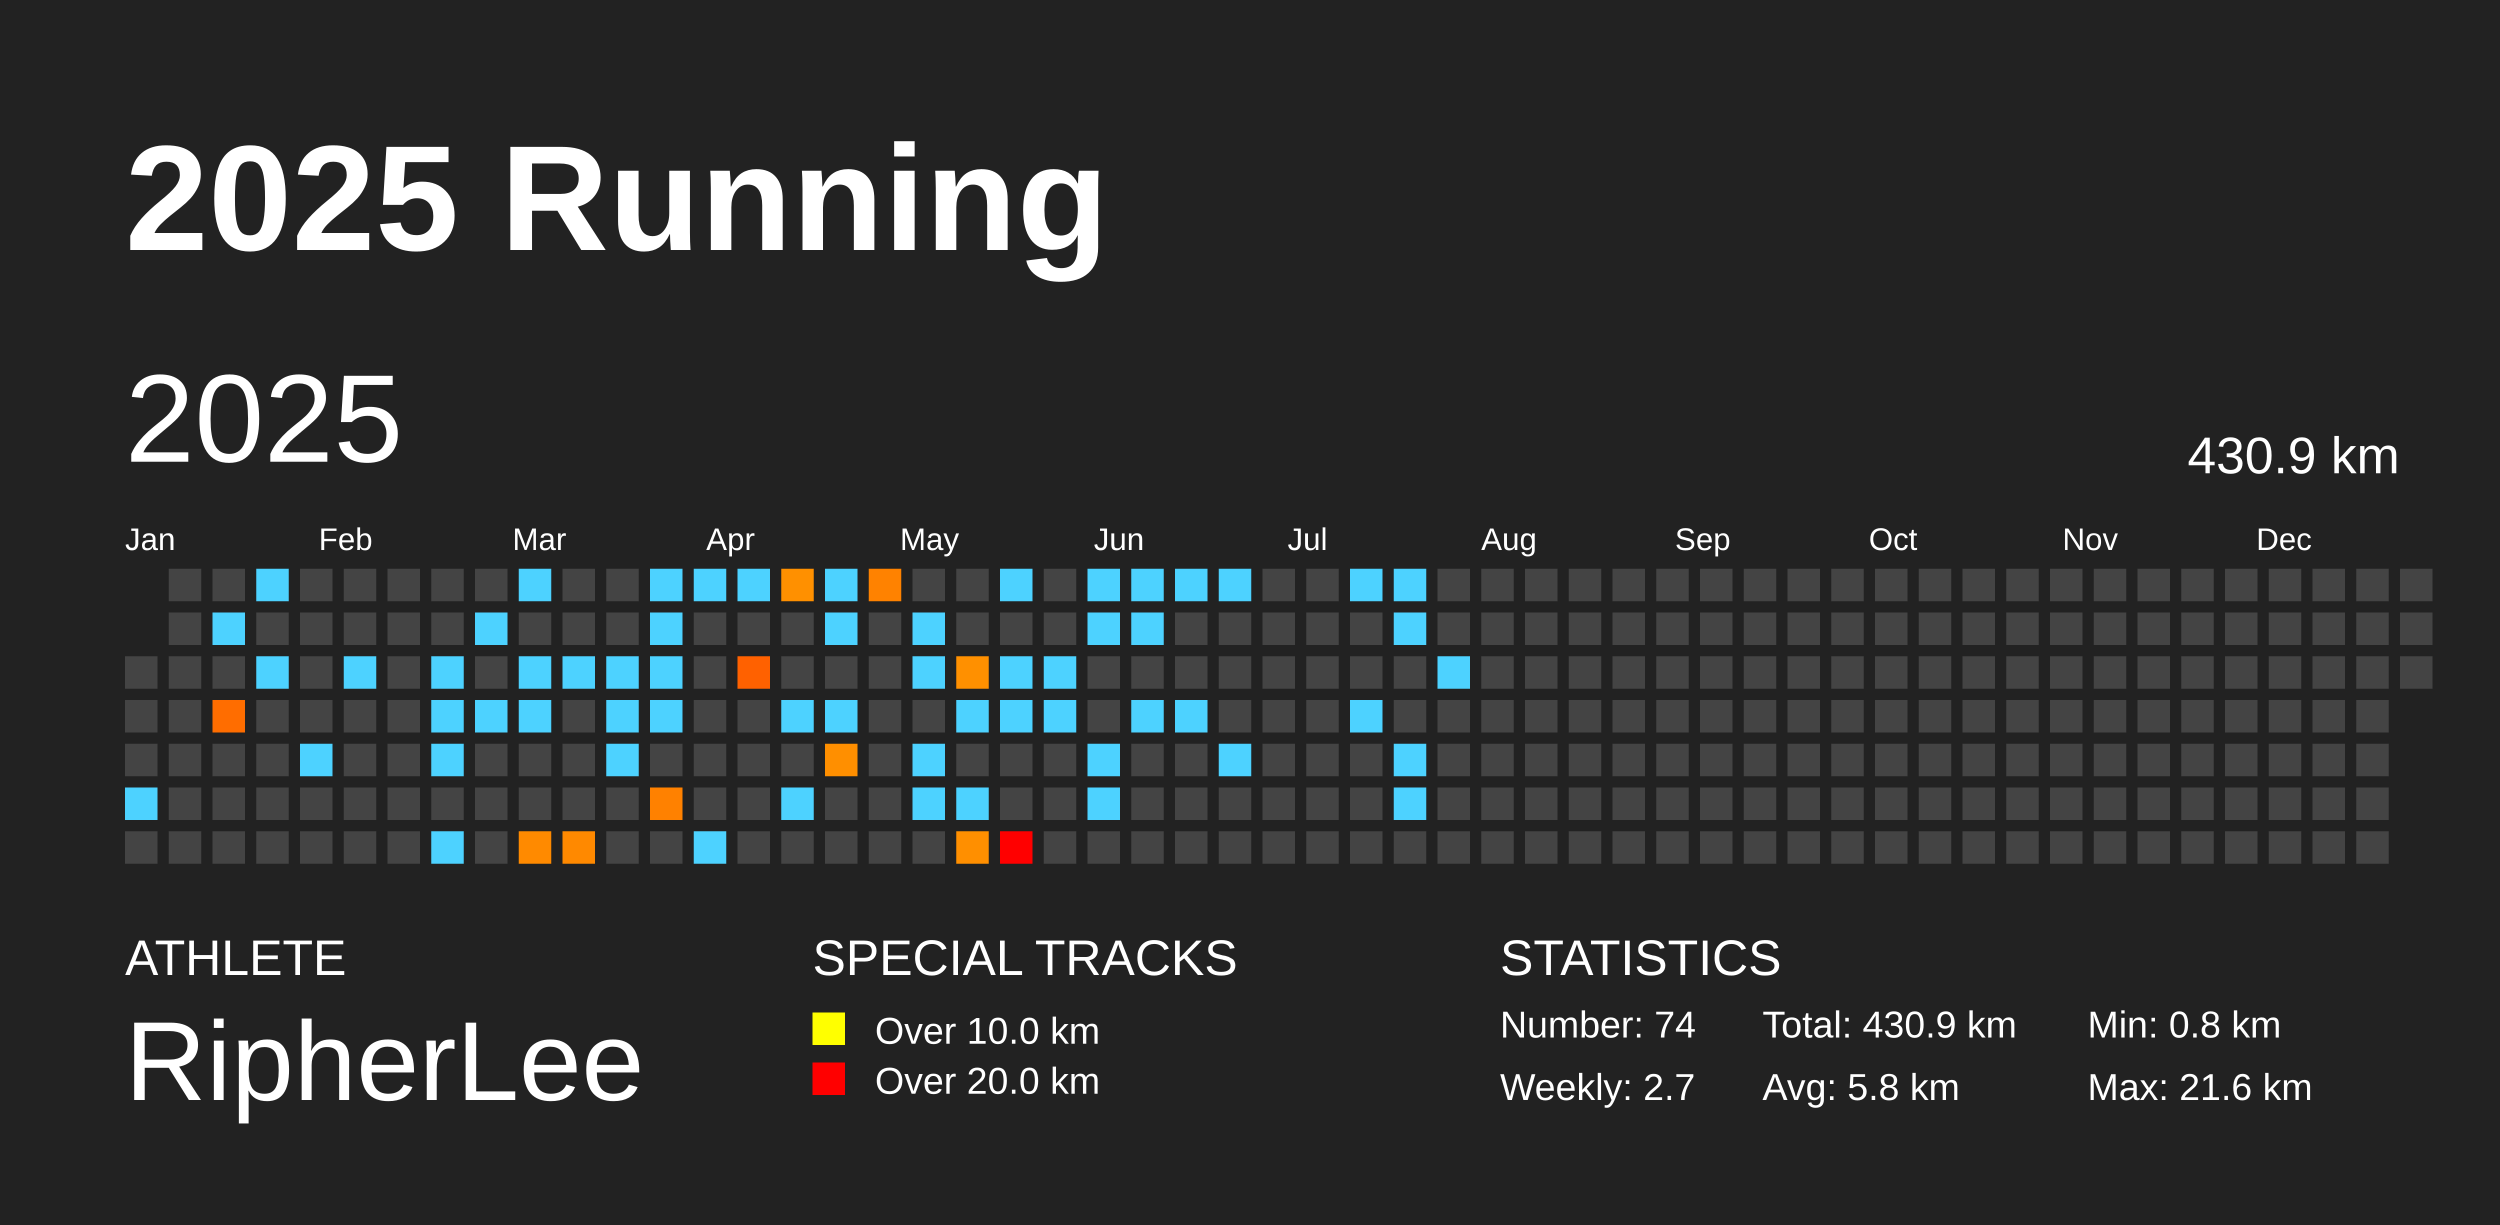
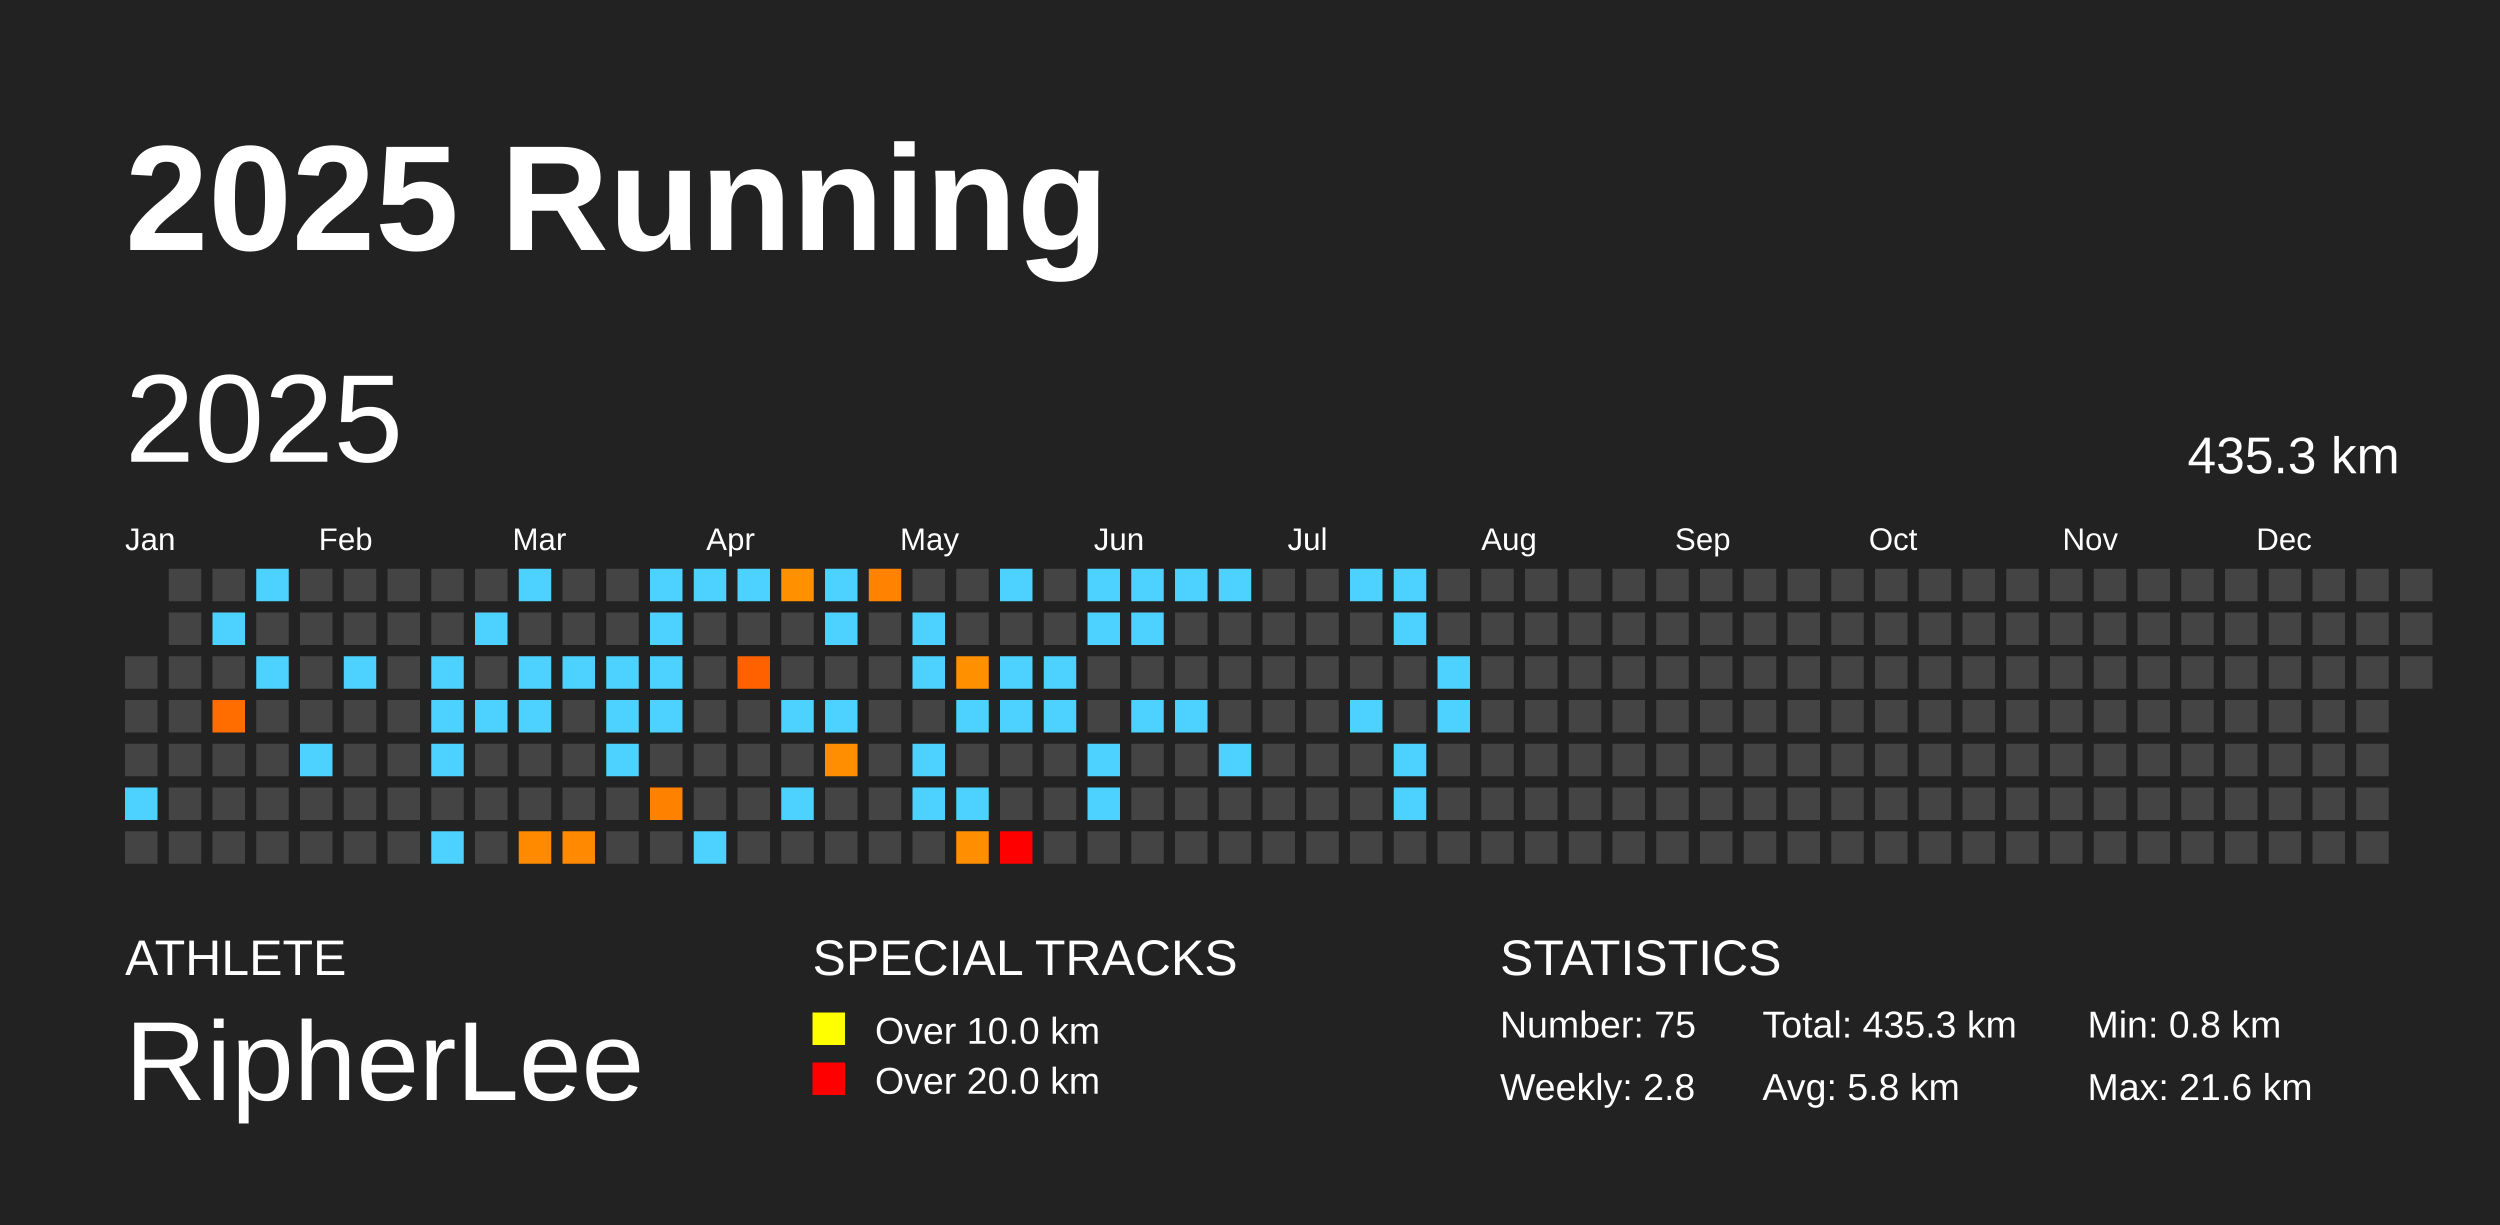
<svg xmlns="http://www.w3.org/2000/svg" baseProfile="full" height="98mm" version="1.1" viewBox="0,0,200,98" width="200mm">
  <defs />
  <rect fill="#222222" height="98" width="200" x="0" y="0" />
  <text fill="#FFFFFF" style="font-size:12px; font-family:Arial; font-weight:bold;" x="10" y="20">2025 Running</text>
  <text fill="#FFFFFF" style="font-size:4px; font-family:Arial" x="10" y="78">ATHLETE</text>
  <text fill="#FFFFFF" style="font-size:9px; font-family:Arial" x="10" y="88">RipherLee</text>
  <text fill="#FFFFFF" style="font-size:4px; font-family:Arial" x="65" y="78">SPECIAL TRACKS</text>
  <rect fill="yellow" height="2.6" width="2.6" x="65" y="81" />
  <text fill="#FFFFFF" style="font-size:3px; font-family:Arial" x="70" y="83.5">Over 10.0 km</text>
  <rect fill="red" height="2.6" width="2.6" x="65" y="85" />
  <text fill="#FFFFFF" style="font-size:3px; font-family:Arial" x="70" y="87.5">Over 20.0 km</text>
  <text fill="#FFFFFF" style="font-size:4px; font-family:Arial" x="120" y="78">STATISTICS</text>
-   <text fill="#FFFFFF" style="font-size:3px; font-family:Arial" x="120" y="83">Number: 74</text>
-   <text fill="#FFFFFF" style="font-size:3px; font-family:Arial" x="120" y="88">Weekly: 2.7</text>
-   <text fill="#FFFFFF" style="font-size:3px; font-family:Arial" x="141" y="83">Total: 430.9 km</text>
+   <text fill="#FFFFFF" style="font-size:3px; font-family:Arial" x="120" y="83">Number: 75</text>
+   <text fill="#FFFFFF" style="font-size:3px; font-family:Arial" x="120" y="88">Weekly: 2.8</text>
+   <text fill="#FFFFFF" style="font-size:3px; font-family:Arial" x="141" y="83">Total: 435.3 km</text>
  <text fill="#FFFFFF" style="font-size:3px; font-family:Arial" x="141" y="88">Avg: 5.8 km</text>
  <text fill="#FFFFFF" style="font-size:3px; font-family:Arial" x="167" y="83">Min: 0.8 km</text>
  <text fill="#FFFFFF" style="font-size:3px; font-family:Arial" x="167" y="88">Max: 21.6 km</text>
  <text dominant-baseline="hanging" fill="#FFFFFF" style="font-size:10.0px; font-family:Arial;" x="10" y="30">2025</text>
-   <text dominant-baseline="hanging" fill="#FFFFFF" style="font-size:4.125px; font-family:Arial;" x="175" y="35">430.9 km</text>
+   <text dominant-baseline="hanging" fill="#FFFFFF" style="font-size:4.125px; font-family:Arial;" x="175" y="35">435.3 km</text>
  <text fill="#FFFFFF" style="font-size:2.5px; font-family:Arial" x="10.0" y="44">Jan</text>
  <text fill="#FFFFFF" style="font-size:2.5px; font-family:Arial" x="25.5" y="44">Feb</text>
  <text fill="#FFFFFF" style="font-size:2.5px; font-family:Arial" x="41.0" y="44">Mar</text>
  <text fill="#FFFFFF" style="font-size:2.5px; font-family:Arial" x="56.5" y="44">Apr</text>
  <text fill="#FFFFFF" style="font-size:2.5px; font-family:Arial" x="72.0" y="44">May</text>
  <text fill="#FFFFFF" style="font-size:2.5px; font-family:Arial" x="87.5" y="44">Jun</text>
  <text fill="#FFFFFF" style="font-size:2.5px; font-family:Arial" x="103.0" y="44">Jul</text>
  <text fill="#FFFFFF" style="font-size:2.5px; font-family:Arial" x="118.5" y="44">Aug</text>
  <text fill="#FFFFFF" style="font-size:2.5px; font-family:Arial" x="134.0" y="44">Sep</text>
  <text fill="#FFFFFF" style="font-size:2.5px; font-family:Arial" x="149.5" y="44">Oct</text>
  <text fill="#FFFFFF" style="font-size:2.5px; font-family:Arial" x="165.0" y="44">Nov</text>
  <text fill="#FFFFFF" style="font-size:2.5px; font-family:Arial" x="180.5" y="44">Dec</text>
  <rect fill="#444444" height="2.6" width="2.6" x="10.0" y="52.5" />
  <rect fill="#444444" height="2.6" width="2.6" x="10.0" y="56.0" />
  <rect fill="#444444" height="2.6" width="2.6" x="10.0" y="59.5" />
  <rect fill="#4dd2ff" height="2.6" width="2.6" x="10.0" y="63.0" />
  <rect fill="#444444" height="2.6" width="2.6" x="10.0" y="66.5" />
  <rect fill="#444444" height="2.6" width="2.6" x="13.5" y="45.5" />
  <rect fill="#444444" height="2.6" width="2.6" x="13.5" y="49.0" />
  <rect fill="#444444" height="2.6" width="2.6" x="13.5" y="52.5" />
  <rect fill="#444444" height="2.6" width="2.6" x="13.5" y="56.0" />
  <rect fill="#444444" height="2.6" width="2.6" x="13.5" y="59.5" />
  <rect fill="#444444" height="2.6" width="2.6" x="13.5" y="63.0" />
  <rect fill="#444444" height="2.6" width="2.6" x="13.5" y="66.5" />
  <rect fill="#444444" height="2.6" width="2.6" x="17.0" y="45.5" />
  <rect fill="#4dd2ff" height="2.6" width="2.6" x="17.0" y="49.0" />
  <rect fill="#444444" height="2.6" width="2.6" x="17.0" y="52.5" />
  <rect fill="#ff6d00" height="2.6" width="2.6" x="17.0" y="56.0" />
  <rect fill="#444444" height="2.6" width="2.6" x="17.0" y="59.5" />
  <rect fill="#444444" height="2.6" width="2.6" x="17.0" y="63.0" />
  <rect fill="#444444" height="2.6" width="2.6" x="17.0" y="66.5" />
  <rect fill="#4dd2ff" height="2.6" width="2.6" x="20.5" y="45.5" />
  <rect fill="#444444" height="2.6" width="2.6" x="20.5" y="49.0" />
  <rect fill="#4dd2ff" height="2.6" width="2.6" x="20.5" y="52.5" />
  <rect fill="#444444" height="2.6" width="2.6" x="20.5" y="56.0" />
  <rect fill="#444444" height="2.6" width="2.6" x="20.5" y="59.5" />
  <rect fill="#444444" height="2.6" width="2.6" x="20.5" y="63.0" />
  <rect fill="#444444" height="2.6" width="2.6" x="20.5" y="66.5" />
  <rect fill="#444444" height="2.6" width="2.6" x="24.0" y="45.5" />
  <rect fill="#444444" height="2.6" width="2.6" x="24.0" y="49.0" />
  <rect fill="#444444" height="2.6" width="2.6" x="24.0" y="52.5" />
  <rect fill="#444444" height="2.6" width="2.6" x="24.0" y="56.0" />
  <rect fill="#4dd2ff" height="2.6" width="2.6" x="24.0" y="59.5" />
  <rect fill="#444444" height="2.6" width="2.6" x="24.0" y="63.0" />
  <rect fill="#444444" height="2.6" width="2.6" x="24.0" y="66.5" />
  <rect fill="#444444" height="2.6" width="2.6" x="27.5" y="45.5" />
  <rect fill="#444444" height="2.6" width="2.6" x="27.5" y="49.0" />
  <rect fill="#4dd2ff" height="2.6" width="2.6" x="27.5" y="52.5" />
  <rect fill="#444444" height="2.6" width="2.6" x="27.5" y="56.0" />
  <rect fill="#444444" height="2.6" width="2.6" x="27.5" y="59.5" />
  <rect fill="#444444" height="2.6" width="2.6" x="27.5" y="63.0" />
  <rect fill="#444444" height="2.6" width="2.6" x="27.5" y="66.5" />
  <rect fill="#444444" height="2.6" width="2.6" x="31.0" y="45.5" />
  <rect fill="#444444" height="2.6" width="2.6" x="31.0" y="49.0" />
  <rect fill="#444444" height="2.6" width="2.6" x="31.0" y="52.5" />
  <rect fill="#444444" height="2.6" width="2.6" x="31.0" y="56.0" />
  <rect fill="#444444" height="2.6" width="2.6" x="31.0" y="59.5" />
  <rect fill="#444444" height="2.6" width="2.6" x="31.0" y="63.0" />
  <rect fill="#444444" height="2.6" width="2.6" x="31.0" y="66.5" />
  <rect fill="#444444" height="2.6" width="2.6" x="34.5" y="45.5" />
  <rect fill="#444444" height="2.6" width="2.6" x="34.5" y="49.0" />
  <rect fill="#4dd2ff" height="2.6" width="2.6" x="34.5" y="52.5" />
  <rect fill="#4dd2ff" height="2.6" width="2.6" x="34.5" y="56.0" />
  <rect fill="#4dd2ff" height="2.6" width="2.6" x="34.5" y="59.5" />
  <rect fill="#444444" height="2.6" width="2.6" x="34.5" y="63.0" />
  <rect fill="#4dd2ff" height="2.6" width="2.6" x="34.5" y="66.5" />
  <rect fill="#444444" height="2.6" width="2.6" x="38.0" y="45.5" />
  <rect fill="#4dd2ff" height="2.6" width="2.6" x="38.0" y="49.0" />
  <rect fill="#444444" height="2.6" width="2.6" x="38.0" y="52.5" />
  <rect fill="#4dd2ff" height="2.6" width="2.6" x="38.0" y="56.0" />
  <rect fill="#444444" height="2.6" width="2.6" x="38.0" y="59.5" />
  <rect fill="#444444" height="2.6" width="2.6" x="38.0" y="63.0" />
  <rect fill="#444444" height="2.6" width="2.6" x="38.0" y="66.5" />
  <rect fill="#4dd2ff" height="2.6" width="2.6" x="41.5" y="45.5" />
  <rect fill="#444444" height="2.6" width="2.6" x="41.5" y="49.0" />
  <rect fill="#4dd2ff" height="2.6" width="2.6" x="41.5" y="52.5" />
  <rect fill="#4dd2ff" height="2.6" width="2.6" x="41.5" y="56.0" />
  <rect fill="#444444" height="2.6" width="2.6" x="41.5" y="59.5" />
  <rect fill="#444444" height="2.6" width="2.6" x="41.5" y="63.0" />
  <rect fill="#ff8a00" height="2.6" width="2.6" x="41.5" y="66.5" />
  <rect fill="#444444" height="2.6" width="2.6" x="45.0" y="45.5" />
  <rect fill="#444444" height="2.6" width="2.6" x="45.0" y="49.0" />
  <rect fill="#4dd2ff" height="2.6" width="2.6" x="45.0" y="52.5" />
  <rect fill="#444444" height="2.6" width="2.6" x="45.0" y="56.0" />
  <rect fill="#444444" height="2.6" width="2.6" x="45.0" y="59.5" />
  <rect fill="#444444" height="2.6" width="2.6" x="45.0" y="63.0" />
  <rect fill="#ff8900" height="2.6" width="2.6" x="45.0" y="66.5" />
  <rect fill="#444444" height="2.6" width="2.6" x="48.5" y="45.5" />
  <rect fill="#444444" height="2.6" width="2.6" x="48.5" y="49.0" />
  <rect fill="#4dd2ff" height="2.6" width="2.6" x="48.5" y="52.5" />
  <rect fill="#4dd2ff" height="2.6" width="2.6" x="48.5" y="56.0" />
  <rect fill="#4dd2ff" height="2.6" width="2.6" x="48.5" y="59.5" />
  <rect fill="#444444" height="2.6" width="2.6" x="48.5" y="63.0" />
  <rect fill="#444444" height="2.6" width="2.6" x="48.5" y="66.5" />
  <rect fill="#4dd2ff" height="2.6" width="2.6" x="52.0" y="45.5" />
  <rect fill="#4dd2ff" height="2.6" width="2.6" x="52.0" y="49.0" />
  <rect fill="#4dd2ff" height="2.6" width="2.6" x="52.0" y="52.5" />
  <rect fill="#4dd2ff" height="2.6" width="2.6" x="52.0" y="56.0" />
  <rect fill="#444444" height="2.6" width="2.6" x="52.0" y="59.5" />
  <rect fill="#ff8100" height="2.6" width="2.6" x="52.0" y="63.0" />
  <rect fill="#444444" height="2.6" width="2.6" x="52.0" y="66.5" />
  <rect fill="#4dd2ff" height="2.6" width="2.6" x="55.5" y="45.5" />
  <rect fill="#444444" height="2.6" width="2.6" x="55.5" y="49.0" />
  <rect fill="#444444" height="2.6" width="2.6" x="55.5" y="52.5" />
  <rect fill="#444444" height="2.6" width="2.6" x="55.5" y="56.0" />
  <rect fill="#444444" height="2.6" width="2.6" x="55.5" y="59.5" />
  <rect fill="#444444" height="2.6" width="2.6" x="55.5" y="63.0" />
  <rect fill="#4dd2ff" height="2.6" width="2.6" x="55.5" y="66.5" />
  <rect fill="#4dd2ff" height="2.6" width="2.6" x="59.0" y="45.5" />
  <rect fill="#444444" height="2.6" width="2.6" x="59.0" y="49.0" />
  <rect fill="#ff6100" height="2.6" width="2.6" x="59.0" y="52.5" />
  <rect fill="#444444" height="2.6" width="2.6" x="59.0" y="56.0" />
  <rect fill="#444444" height="2.6" width="2.6" x="59.0" y="59.5" />
  <rect fill="#444444" height="2.6" width="2.6" x="59.0" y="63.0" />
  <rect fill="#444444" height="2.6" width="2.6" x="59.0" y="66.5" />
  <rect fill="#ff9000" height="2.6" width="2.6" x="62.5" y="45.5" />
  <rect fill="#444444" height="2.6" width="2.6" x="62.5" y="49.0" />
  <rect fill="#444444" height="2.6" width="2.6" x="62.5" y="52.5" />
  <rect fill="#4dd2ff" height="2.6" width="2.6" x="62.5" y="56.0" />
  <rect fill="#444444" height="2.6" width="2.6" x="62.5" y="59.5" />
  <rect fill="#4dd2ff" height="2.6" width="2.6" x="62.5" y="63.0" />
  <rect fill="#444444" height="2.6" width="2.6" x="62.5" y="66.5" />
  <rect fill="#4dd2ff" height="2.6" width="2.6" x="66.0" y="45.5" />
  <rect fill="#4dd2ff" height="2.6" width="2.6" x="66.0" y="49.0" />
  <rect fill="#444444" height="2.6" width="2.6" x="66.0" y="52.5" />
  <rect fill="#4dd2ff" height="2.6" width="2.6" x="66.0" y="56.0" />
  <rect fill="#ff8f00" height="2.6" width="2.6" x="66.0" y="59.5" />
  <rect fill="#444444" height="2.6" width="2.6" x="66.0" y="63.0" />
  <rect fill="#444444" height="2.6" width="2.6" x="66.0" y="66.5" />
  <rect fill="#ff8200" height="2.6" width="2.6" x="69.5" y="45.5" />
  <rect fill="#444444" height="2.6" width="2.6" x="69.5" y="49.0" />
  <rect fill="#444444" height="2.6" width="2.6" x="69.5" y="52.5" />
  <rect fill="#444444" height="2.6" width="2.6" x="69.5" y="56.0" />
  <rect fill="#444444" height="2.6" width="2.6" x="69.5" y="59.5" />
  <rect fill="#444444" height="2.6" width="2.6" x="69.5" y="63.0" />
  <rect fill="#444444" height="2.6" width="2.6" x="69.5" y="66.5" />
  <rect fill="#444444" height="2.6" width="2.6" x="73.0" y="45.5" />
  <rect fill="#4dd2ff" height="2.6" width="2.6" x="73.0" y="49.0" />
  <rect fill="#4dd2ff" height="2.6" width="2.6" x="73.0" y="52.5" />
  <rect fill="#444444" height="2.6" width="2.6" x="73.0" y="56.0" />
  <rect fill="#4dd2ff" height="2.6" width="2.6" x="73.0" y="59.5" />
  <rect fill="#4dd2ff" height="2.6" width="2.6" x="73.0" y="63.0" />
  <rect fill="#444444" height="2.6" width="2.6" x="73.0" y="66.5" />
  <rect fill="#444444" height="2.6" width="2.6" x="76.5" y="45.5" />
  <rect fill="#444444" height="2.6" width="2.6" x="76.5" y="49.0" />
  <rect fill="#ff9000" height="2.6" width="2.6" x="76.5" y="52.5" />
  <rect fill="#4dd2ff" height="2.6" width="2.6" x="76.5" y="56.0" />
  <rect fill="#444444" height="2.6" width="2.6" x="76.5" y="59.5" />
  <rect fill="#4dd2ff" height="2.6" width="2.6" x="76.5" y="63.0" />
  <rect fill="#ff8f00" height="2.6" width="2.6" x="76.5" y="66.5" />
  <rect fill="#4dd2ff" height="2.6" width="2.6" x="80.0" y="45.5" />
  <rect fill="#444444" height="2.6" width="2.6" x="80.0" y="49.0" />
  <rect fill="#4dd2ff" height="2.6" width="2.6" x="80.0" y="52.5" />
  <rect fill="#4dd2ff" height="2.6" width="2.6" x="80.0" y="56.0" />
  <rect fill="#444444" height="2.6" width="2.6" x="80.0" y="59.5" />
  <rect fill="#444444" height="2.6" width="2.6" x="80.0" y="63.0" />
  <rect fill="red" height="2.6" width="2.6" x="80.0" y="66.5" />
  <rect fill="#444444" height="2.6" width="2.6" x="83.5" y="45.5" />
  <rect fill="#444444" height="2.6" width="2.6" x="83.5" y="49.0" />
  <rect fill="#4dd2ff" height="2.6" width="2.6" x="83.5" y="52.5" />
  <rect fill="#4dd2ff" height="2.6" width="2.6" x="83.5" y="56.0" />
  <rect fill="#444444" height="2.6" width="2.6" x="83.5" y="59.5" />
  <rect fill="#444444" height="2.6" width="2.6" x="83.5" y="63.0" />
  <rect fill="#444444" height="2.6" width="2.6" x="83.5" y="66.5" />
  <rect fill="#4dd2ff" height="2.6" width="2.6" x="87.0" y="45.5" />
  <rect fill="#4dd2ff" height="2.6" width="2.6" x="87.0" y="49.0" />
  <rect fill="#444444" height="2.6" width="2.6" x="87.0" y="52.5" />
  <rect fill="#444444" height="2.6" width="2.6" x="87.0" y="56.0" />
  <rect fill="#4dd2ff" height="2.6" width="2.6" x="87.0" y="59.5" />
  <rect fill="#4dd2ff" height="2.6" width="2.6" x="87.0" y="63.0" />
  <rect fill="#444444" height="2.6" width="2.6" x="87.0" y="66.5" />
  <rect fill="#4dd2ff" height="2.6" width="2.6" x="90.5" y="45.5" />
  <rect fill="#4dd2ff" height="2.6" width="2.6" x="90.5" y="49.0" />
  <rect fill="#444444" height="2.6" width="2.6" x="90.5" y="52.5" />
  <rect fill="#4dd2ff" height="2.6" width="2.6" x="90.5" y="56.0" />
  <rect fill="#444444" height="2.6" width="2.6" x="90.5" y="59.5" />
  <rect fill="#444444" height="2.6" width="2.6" x="90.5" y="63.0" />
  <rect fill="#444444" height="2.6" width="2.6" x="90.5" y="66.5" />
  <rect fill="#4dd2ff" height="2.6" width="2.6" x="94.0" y="45.5" />
  <rect fill="#444444" height="2.6" width="2.6" x="94.0" y="49.0" />
  <rect fill="#444444" height="2.6" width="2.6" x="94.0" y="52.5" />
  <rect fill="#4dd2ff" height="2.6" width="2.6" x="94.0" y="56.0" />
  <rect fill="#444444" height="2.6" width="2.6" x="94.0" y="59.5" />
  <rect fill="#444444" height="2.6" width="2.6" x="94.0" y="63.0" />
  <rect fill="#444444" height="2.6" width="2.6" x="94.0" y="66.5" />
  <rect fill="#4dd2ff" height="2.6" width="2.6" x="97.5" y="45.5" />
  <rect fill="#444444" height="2.6" width="2.6" x="97.5" y="49.0" />
  <rect fill="#444444" height="2.6" width="2.6" x="97.5" y="52.5" />
  <rect fill="#444444" height="2.6" width="2.6" x="97.5" y="56.0" />
  <rect fill="#4dd2ff" height="2.6" width="2.6" x="97.5" y="59.5" />
  <rect fill="#444444" height="2.6" width="2.6" x="97.5" y="63.0" />
  <rect fill="#444444" height="2.6" width="2.6" x="97.5" y="66.5" />
  <rect fill="#444444" height="2.6" width="2.6" x="101.0" y="45.5" />
  <rect fill="#444444" height="2.6" width="2.6" x="101.0" y="49.0" />
  <rect fill="#444444" height="2.6" width="2.6" x="101.0" y="52.5" />
  <rect fill="#444444" height="2.6" width="2.6" x="101.0" y="56.0" />
  <rect fill="#444444" height="2.6" width="2.6" x="101.0" y="59.5" />
  <rect fill="#444444" height="2.6" width="2.6" x="101.0" y="63.0" />
  <rect fill="#444444" height="2.6" width="2.6" x="101.0" y="66.5" />
  <rect fill="#444444" height="2.6" width="2.6" x="104.5" y="45.5" />
  <rect fill="#444444" height="2.6" width="2.6" x="104.5" y="49.0" />
  <rect fill="#444444" height="2.6" width="2.6" x="104.5" y="52.5" />
  <rect fill="#444444" height="2.6" width="2.6" x="104.5" y="56.0" />
  <rect fill="#444444" height="2.6" width="2.6" x="104.5" y="59.5" />
  <rect fill="#444444" height="2.6" width="2.6" x="104.5" y="63.0" />
  <rect fill="#444444" height="2.6" width="2.6" x="104.5" y="66.5" />
  <rect fill="#4dd2ff" height="2.6" width="2.6" x="108.0" y="45.5" />
  <rect fill="#444444" height="2.6" width="2.6" x="108.0" y="49.0" />
  <rect fill="#444444" height="2.6" width="2.6" x="108.0" y="52.5" />
  <rect fill="#4dd2ff" height="2.6" width="2.6" x="108.0" y="56.0" />
  <rect fill="#444444" height="2.6" width="2.6" x="108.0" y="59.5" />
  <rect fill="#444444" height="2.6" width="2.6" x="108.0" y="63.0" />
  <rect fill="#444444" height="2.6" width="2.6" x="108.0" y="66.5" />
  <rect fill="#4dd2ff" height="2.6" width="2.6" x="111.5" y="45.5" />
  <rect fill="#4dd2ff" height="2.6" width="2.6" x="111.5" y="49.0" />
  <rect fill="#444444" height="2.6" width="2.6" x="111.5" y="52.5" />
  <rect fill="#444444" height="2.6" width="2.6" x="111.5" y="56.0" />
  <rect fill="#4dd2ff" height="2.6" width="2.6" x="111.5" y="59.5" />
  <rect fill="#4dd2ff" height="2.6" width="2.6" x="111.5" y="63.0" />
  <rect fill="#444444" height="2.6" width="2.6" x="111.5" y="66.5" />
  <rect fill="#444444" height="2.6" width="2.6" x="115.0" y="45.5" />
  <rect fill="#444444" height="2.6" width="2.6" x="115.0" y="49.0" />
  <rect fill="#4dd2ff" height="2.6" width="2.6" x="115.0" y="52.5" />
-   <rect fill="#444444" height="2.6" width="2.6" x="115.0" y="56.0" />
+   <rect fill="#4dd2ff" height="2.6" width="2.6" x="115.0" y="56.0" />
  <rect fill="#444444" height="2.6" width="2.6" x="115.0" y="59.5" />
  <rect fill="#444444" height="2.6" width="2.6" x="115.0" y="63.0" />
  <rect fill="#444444" height="2.6" width="2.6" x="115.0" y="66.5" />
  <rect fill="#444444" height="2.6" width="2.6" x="118.5" y="45.5" />
  <rect fill="#444444" height="2.6" width="2.6" x="118.5" y="49.0" />
  <rect fill="#444444" height="2.6" width="2.6" x="118.5" y="52.5" />
  <rect fill="#444444" height="2.6" width="2.6" x="118.5" y="56.0" />
  <rect fill="#444444" height="2.6" width="2.6" x="118.5" y="59.5" />
  <rect fill="#444444" height="2.6" width="2.6" x="118.5" y="63.0" />
  <rect fill="#444444" height="2.6" width="2.6" x="118.5" y="66.5" />
  <rect fill="#444444" height="2.6" width="2.6" x="122.0" y="45.5" />
  <rect fill="#444444" height="2.6" width="2.6" x="122.0" y="49.0" />
  <rect fill="#444444" height="2.6" width="2.6" x="122.0" y="52.5" />
  <rect fill="#444444" height="2.6" width="2.6" x="122.0" y="56.0" />
  <rect fill="#444444" height="2.6" width="2.6" x="122.0" y="59.5" />
  <rect fill="#444444" height="2.6" width="2.6" x="122.0" y="63.0" />
  <rect fill="#444444" height="2.6" width="2.6" x="122.0" y="66.5" />
  <rect fill="#444444" height="2.6" width="2.6" x="125.5" y="45.5" />
  <rect fill="#444444" height="2.6" width="2.6" x="125.5" y="49.0" />
  <rect fill="#444444" height="2.6" width="2.6" x="125.5" y="52.5" />
  <rect fill="#444444" height="2.6" width="2.6" x="125.5" y="56.0" />
  <rect fill="#444444" height="2.6" width="2.6" x="125.5" y="59.5" />
  <rect fill="#444444" height="2.6" width="2.6" x="125.5" y="63.0" />
  <rect fill="#444444" height="2.6" width="2.6" x="125.5" y="66.5" />
  <rect fill="#444444" height="2.6" width="2.6" x="129.0" y="45.5" />
  <rect fill="#444444" height="2.6" width="2.6" x="129.0" y="49.0" />
  <rect fill="#444444" height="2.6" width="2.6" x="129.0" y="52.5" />
  <rect fill="#444444" height="2.6" width="2.6" x="129.0" y="56.0" />
  <rect fill="#444444" height="2.6" width="2.6" x="129.0" y="59.5" />
  <rect fill="#444444" height="2.6" width="2.6" x="129.0" y="63.0" />
  <rect fill="#444444" height="2.6" width="2.6" x="129.0" y="66.5" />
  <rect fill="#444444" height="2.6" width="2.6" x="132.5" y="45.5" />
  <rect fill="#444444" height="2.6" width="2.6" x="132.5" y="49.0" />
  <rect fill="#444444" height="2.6" width="2.6" x="132.5" y="52.5" />
  <rect fill="#444444" height="2.6" width="2.6" x="132.5" y="56.0" />
  <rect fill="#444444" height="2.6" width="2.6" x="132.5" y="59.5" />
  <rect fill="#444444" height="2.6" width="2.6" x="132.5" y="63.0" />
  <rect fill="#444444" height="2.6" width="2.6" x="132.5" y="66.5" />
  <rect fill="#444444" height="2.6" width="2.6" x="136.0" y="45.5" />
  <rect fill="#444444" height="2.6" width="2.6" x="136.0" y="49.0" />
  <rect fill="#444444" height="2.6" width="2.6" x="136.0" y="52.5" />
  <rect fill="#444444" height="2.6" width="2.6" x="136.0" y="56.0" />
  <rect fill="#444444" height="2.6" width="2.6" x="136.0" y="59.5" />
  <rect fill="#444444" height="2.6" width="2.6" x="136.0" y="63.0" />
  <rect fill="#444444" height="2.6" width="2.6" x="136.0" y="66.5" />
  <rect fill="#444444" height="2.6" width="2.6" x="139.5" y="45.5" />
  <rect fill="#444444" height="2.6" width="2.6" x="139.5" y="49.0" />
  <rect fill="#444444" height="2.6" width="2.6" x="139.5" y="52.5" />
  <rect fill="#444444" height="2.6" width="2.6" x="139.5" y="56.0" />
  <rect fill="#444444" height="2.6" width="2.6" x="139.5" y="59.5" />
  <rect fill="#444444" height="2.6" width="2.6" x="139.5" y="63.0" />
  <rect fill="#444444" height="2.6" width="2.6" x="139.5" y="66.5" />
  <rect fill="#444444" height="2.6" width="2.6" x="143.0" y="45.5" />
  <rect fill="#444444" height="2.6" width="2.6" x="143.0" y="49.0" />
  <rect fill="#444444" height="2.6" width="2.6" x="143.0" y="52.5" />
  <rect fill="#444444" height="2.6" width="2.6" x="143.0" y="56.0" />
  <rect fill="#444444" height="2.6" width="2.6" x="143.0" y="59.5" />
  <rect fill="#444444" height="2.6" width="2.6" x="143.0" y="63.0" />
  <rect fill="#444444" height="2.6" width="2.6" x="143.0" y="66.5" />
  <rect fill="#444444" height="2.6" width="2.6" x="146.5" y="45.5" />
  <rect fill="#444444" height="2.6" width="2.6" x="146.5" y="49.0" />
  <rect fill="#444444" height="2.6" width="2.6" x="146.5" y="52.5" />
  <rect fill="#444444" height="2.6" width="2.6" x="146.5" y="56.0" />
  <rect fill="#444444" height="2.6" width="2.6" x="146.5" y="59.5" />
  <rect fill="#444444" height="2.6" width="2.6" x="146.5" y="63.0" />
  <rect fill="#444444" height="2.6" width="2.6" x="146.5" y="66.5" />
  <rect fill="#444444" height="2.6" width="2.6" x="150.0" y="45.5" />
  <rect fill="#444444" height="2.6" width="2.6" x="150.0" y="49.0" />
  <rect fill="#444444" height="2.6" width="2.6" x="150.0" y="52.5" />
  <rect fill="#444444" height="2.6" width="2.6" x="150.0" y="56.0" />
  <rect fill="#444444" height="2.6" width="2.6" x="150.0" y="59.5" />
  <rect fill="#444444" height="2.6" width="2.6" x="150.0" y="63.0" />
  <rect fill="#444444" height="2.6" width="2.6" x="150.0" y="66.5" />
  <rect fill="#444444" height="2.6" width="2.6" x="153.5" y="45.5" />
  <rect fill="#444444" height="2.6" width="2.6" x="153.5" y="49.0" />
  <rect fill="#444444" height="2.6" width="2.6" x="153.5" y="52.5" />
  <rect fill="#444444" height="2.6" width="2.6" x="153.5" y="56.0" />
  <rect fill="#444444" height="2.6" width="2.6" x="153.5" y="59.5" />
  <rect fill="#444444" height="2.6" width="2.6" x="153.5" y="63.0" />
  <rect fill="#444444" height="2.6" width="2.6" x="153.5" y="66.5" />
  <rect fill="#444444" height="2.6" width="2.6" x="157.0" y="45.5" />
  <rect fill="#444444" height="2.6" width="2.6" x="157.0" y="49.0" />
  <rect fill="#444444" height="2.6" width="2.6" x="157.0" y="52.5" />
  <rect fill="#444444" height="2.6" width="2.6" x="157.0" y="56.0" />
  <rect fill="#444444" height="2.6" width="2.6" x="157.0" y="59.5" />
  <rect fill="#444444" height="2.6" width="2.6" x="157.0" y="63.0" />
  <rect fill="#444444" height="2.6" width="2.6" x="157.0" y="66.5" />
  <rect fill="#444444" height="2.6" width="2.6" x="160.5" y="45.5" />
  <rect fill="#444444" height="2.6" width="2.6" x="160.5" y="49.0" />
  <rect fill="#444444" height="2.6" width="2.6" x="160.5" y="52.5" />
  <rect fill="#444444" height="2.6" width="2.6" x="160.5" y="56.0" />
  <rect fill="#444444" height="2.6" width="2.6" x="160.5" y="59.5" />
  <rect fill="#444444" height="2.6" width="2.6" x="160.5" y="63.0" />
  <rect fill="#444444" height="2.6" width="2.6" x="160.5" y="66.5" />
  <rect fill="#444444" height="2.6" width="2.6" x="164.0" y="45.5" />
  <rect fill="#444444" height="2.6" width="2.6" x="164.0" y="49.0" />
  <rect fill="#444444" height="2.6" width="2.6" x="164.0" y="52.5" />
  <rect fill="#444444" height="2.6" width="2.6" x="164.0" y="56.0" />
  <rect fill="#444444" height="2.6" width="2.6" x="164.0" y="59.5" />
  <rect fill="#444444" height="2.6" width="2.6" x="164.0" y="63.0" />
  <rect fill="#444444" height="2.6" width="2.6" x="164.0" y="66.5" />
  <rect fill="#444444" height="2.6" width="2.6" x="167.5" y="45.5" />
  <rect fill="#444444" height="2.6" width="2.6" x="167.5" y="49.0" />
  <rect fill="#444444" height="2.6" width="2.6" x="167.5" y="52.5" />
  <rect fill="#444444" height="2.6" width="2.6" x="167.5" y="56.0" />
  <rect fill="#444444" height="2.6" width="2.6" x="167.5" y="59.5" />
  <rect fill="#444444" height="2.6" width="2.6" x="167.5" y="63.0" />
  <rect fill="#444444" height="2.6" width="2.6" x="167.5" y="66.5" />
  <rect fill="#444444" height="2.6" width="2.6" x="171.0" y="45.5" />
  <rect fill="#444444" height="2.6" width="2.6" x="171.0" y="49.0" />
  <rect fill="#444444" height="2.6" width="2.6" x="171.0" y="52.5" />
  <rect fill="#444444" height="2.6" width="2.6" x="171.0" y="56.0" />
  <rect fill="#444444" height="2.6" width="2.6" x="171.0" y="59.5" />
  <rect fill="#444444" height="2.6" width="2.6" x="171.0" y="63.0" />
  <rect fill="#444444" height="2.6" width="2.6" x="171.0" y="66.5" />
  <rect fill="#444444" height="2.6" width="2.6" x="174.5" y="45.5" />
  <rect fill="#444444" height="2.6" width="2.6" x="174.5" y="49.0" />
  <rect fill="#444444" height="2.6" width="2.6" x="174.5" y="52.5" />
  <rect fill="#444444" height="2.6" width="2.6" x="174.5" y="56.0" />
  <rect fill="#444444" height="2.6" width="2.6" x="174.5" y="59.5" />
  <rect fill="#444444" height="2.6" width="2.6" x="174.5" y="63.0" />
  <rect fill="#444444" height="2.6" width="2.6" x="174.5" y="66.5" />
  <rect fill="#444444" height="2.6" width="2.6" x="178.0" y="45.5" />
  <rect fill="#444444" height="2.6" width="2.6" x="178.0" y="49.0" />
  <rect fill="#444444" height="2.6" width="2.6" x="178.0" y="52.5" />
  <rect fill="#444444" height="2.6" width="2.6" x="178.0" y="56.0" />
  <rect fill="#444444" height="2.6" width="2.6" x="178.0" y="59.5" />
  <rect fill="#444444" height="2.6" width="2.6" x="178.0" y="63.0" />
  <rect fill="#444444" height="2.6" width="2.6" x="178.0" y="66.5" />
  <rect fill="#444444" height="2.6" width="2.6" x="181.5" y="45.5" />
  <rect fill="#444444" height="2.6" width="2.6" x="181.5" y="49.0" />
  <rect fill="#444444" height="2.6" width="2.6" x="181.5" y="52.5" />
  <rect fill="#444444" height="2.6" width="2.6" x="181.5" y="56.0" />
  <rect fill="#444444" height="2.6" width="2.6" x="181.5" y="59.5" />
  <rect fill="#444444" height="2.6" width="2.6" x="181.5" y="63.0" />
  <rect fill="#444444" height="2.6" width="2.6" x="181.5" y="66.5" />
  <rect fill="#444444" height="2.6" width="2.6" x="185.0" y="45.5" />
  <rect fill="#444444" height="2.6" width="2.6" x="185.0" y="49.0" />
  <rect fill="#444444" height="2.6" width="2.6" x="185.0" y="52.5" />
  <rect fill="#444444" height="2.6" width="2.6" x="185.0" y="56.0" />
  <rect fill="#444444" height="2.6" width="2.6" x="185.0" y="59.5" />
  <rect fill="#444444" height="2.6" width="2.6" x="185.0" y="63.0" />
  <rect fill="#444444" height="2.6" width="2.6" x="185.0" y="66.5" />
  <rect fill="#444444" height="2.6" width="2.6" x="188.5" y="45.5" />
  <rect fill="#444444" height="2.6" width="2.6" x="188.5" y="49.0" />
  <rect fill="#444444" height="2.6" width="2.6" x="188.5" y="52.5" />
  <rect fill="#444444" height="2.6" width="2.6" x="188.5" y="56.0" />
  <rect fill="#444444" height="2.6" width="2.6" x="188.5" y="59.5" />
  <rect fill="#444444" height="2.6" width="2.6" x="188.5" y="63.0" />
  <rect fill="#444444" height="2.6" width="2.6" x="188.5" y="66.5" />
  <rect fill="#444444" height="2.6" width="2.6" x="192.0" y="45.5" />
  <rect fill="#444444" height="2.6" width="2.6" x="192.0" y="49.0" />
  <rect fill="#444444" height="2.6" width="2.6" x="192.0" y="52.5" />
</svg>
